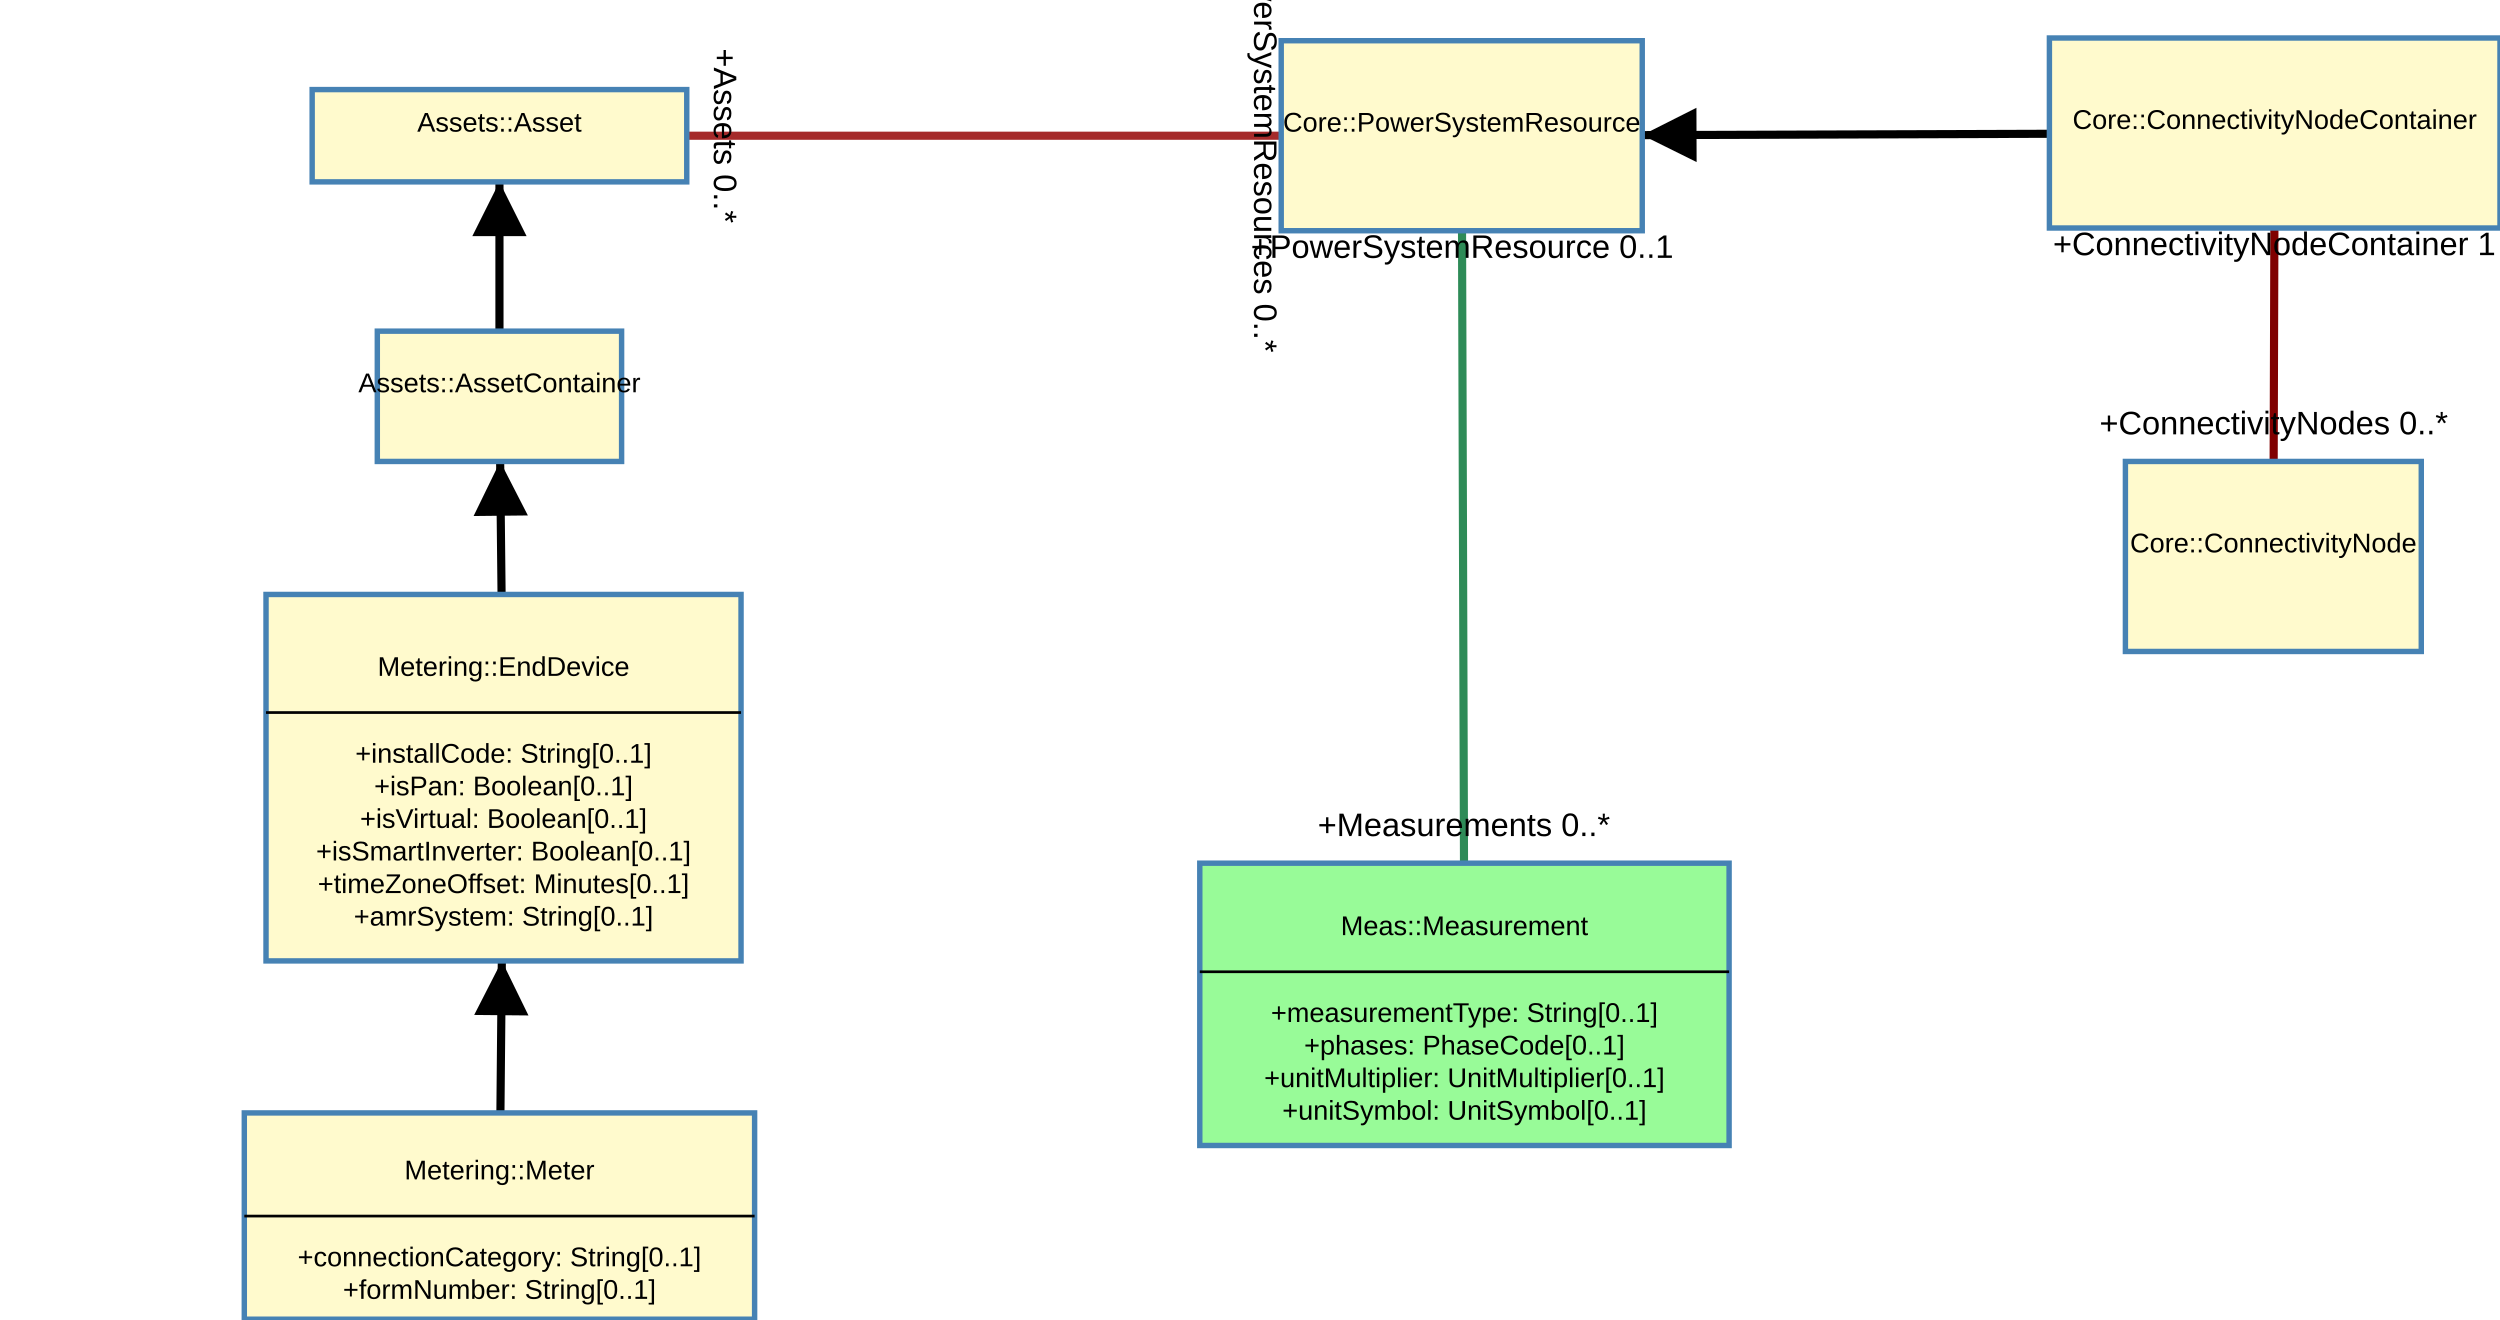
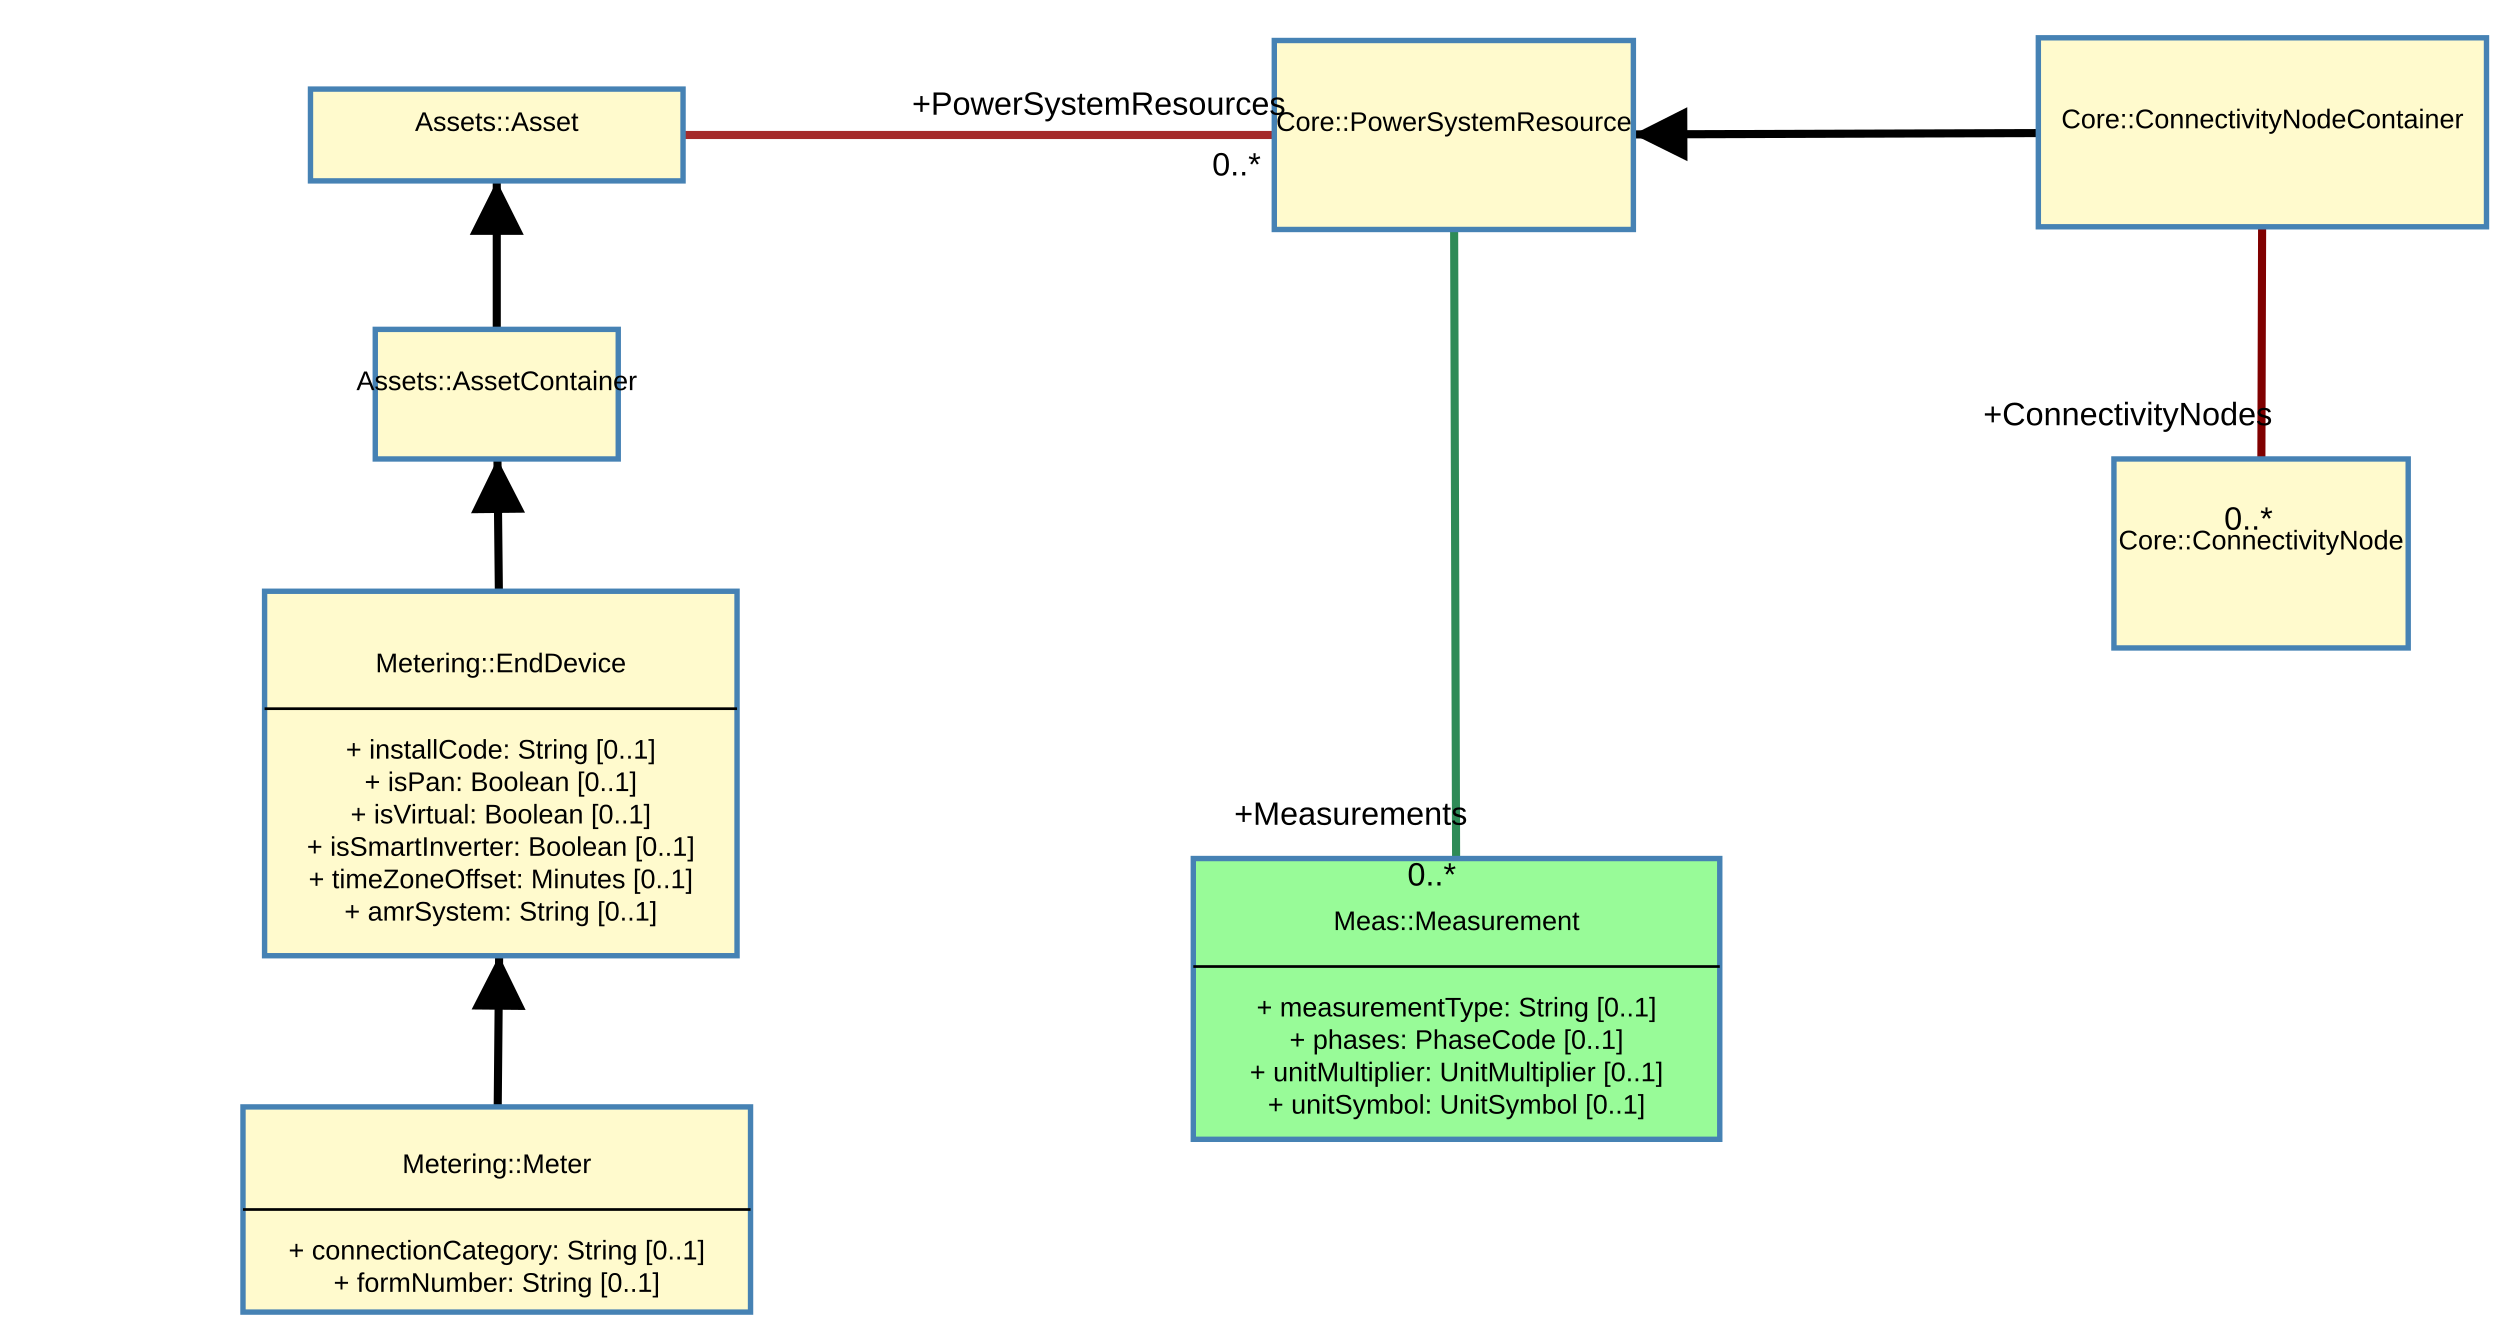
- <svg xmlns="http://www.w3.org/2000/svg" width="921" height="486">
+ <svg xmlns="http://www.w3.org/2000/svg" width="926" height="491">
  <g class="zoom-group">
    <defs>
      <marker id="arrowhead" viewBox="-0 -5 10 10" refX="5" refY="0" orient="auto" markerWidth="10" markerHeight="10" xoverflow="visible">
        <path d="M 0,-5 L 10 ,0 L 0,5" fill="black" style="stroke: none;" />
      </marker>
    </defs>
    <line class="link" x1="538.5" y1="50" x2="539.5" y2="370" stroke="#2e8b57" stroke-width="3" />
    <line class="link" x1="184" y1="448" x2="185.5" y2="286.5" stroke="#000000" stroke-width="3" marker-end="url(#arrowhead)" />
    <line class="link" x1="185.5" y1="286.5" x2="184" y2="146" stroke="#000000" stroke-width="3" marker-end="url(#arrowhead)" />
    <line class="link" x1="184" y1="146" x2="184" y2="50" stroke="#000000" stroke-width="3" marker-end="url(#arrowhead)" />
    <line class="link" x1="184" y1="50" x2="538.5" y2="50" stroke="#a52a2a" stroke-width="3" />
    <line class="link" x1="838" y1="49" x2="538.5" y2="50" stroke="#000000" stroke-width="3" marker-end="url(#arrowhead)" />
    <line class="link" x1="837.5" y1="205" x2="838" y2="49" stroke="#800000" stroke-width="3" />
    <line class="arrow" x2="184.78" y2="364" x1="184" y1="448" stroke="#000000" stroke-width="2" marker-end="url(#arrowhead)" />
    <line class="arrow" x2="184.363" y2="179.999" x1="185.5" y1="286.5" stroke="#000000" stroke-width="2" marker-end="url(#arrowhead)" />
    <line class="arrow" x2="184" y2="77" x1="184" y1="146" stroke="#000000" stroke-width="2" marker-end="url(#arrowhead)" />
    <line class="arrow" x2="615" y2="49.745" x1="838" y1="49" stroke="#000000" stroke-width="2" marker-end="url(#arrowhead)" />
    <g class="draggable" transform="translate(98, 219)">
      <rect class="box" width="175" height="135" style="fill: #fffacd; stroke: steelblue; stroke-width: 2px; cursor: move;" />
      <text class="text" x="87.5" y="26.5" dy=".35em" text-anchor="middle" style="font-family: Arial, sans-serif; fill: black; font-size: 10px; pointer-events: none;">Metering::EndDevice</text>
      <line x1="0" x2="175" y1="43.5" y2="43.5" stroke="black" stroke-width="1" />
-       <text class="text" x="87.5" y="58.5" dy=".35em" text-anchor="middle" style="font-family: Arial, sans-serif; fill: black; font-size: 10px; pointer-events: none;">+installCode: String[0..1]</text>
-       <text class="text" x="87.5" y="70.5" dy=".35em" text-anchor="middle" style="font-family: Arial, sans-serif; fill: black; font-size: 10px; pointer-events: none;">+isPan: Boolean[0..1]</text>
-       <text class="text" x="87.5" y="82.5" dy=".35em" text-anchor="middle" style="font-family: Arial, sans-serif; fill: black; font-size: 10px; pointer-events: none;">+isVirtual: Boolean[0..1]</text>
-       <text class="text" x="87.5" y="94.5" dy=".35em" text-anchor="middle" style="font-family: Arial, sans-serif; fill: black; font-size: 10px; pointer-events: none;">+isSmartInverter: Boolean[0..1]</text>
-       <text class="text" x="87.5" y="106.5" dy=".35em" text-anchor="middle" style="font-family: Arial, sans-serif; fill: black; font-size: 10px; pointer-events: none;">+timeZoneOffset: Minutes[0..1]</text>
-       <text class="text" x="87.5" y="118.5" dy=".35em" text-anchor="middle" style="font-family: Arial, sans-serif; fill: black; font-size: 10px; pointer-events: none;">+amrSystem: String[0..1]</text>
+       <text class="text" x="87.5" y="58.5" dy=".35em" text-anchor="middle" style="font-family: Arial, sans-serif; fill: black; font-size: 10px; pointer-events: none;">+  installCode: String [0..1]</text>
+       <text class="text" x="87.5" y="70.5" dy=".35em" text-anchor="middle" style="font-family: Arial, sans-serif; fill: black; font-size: 10px; pointer-events: none;">+  isPan: Boolean [0..1]</text>
+       <text class="text" x="87.5" y="82.5" dy=".35em" text-anchor="middle" style="font-family: Arial, sans-serif; fill: black; font-size: 10px; pointer-events: none;">+  isVirtual: Boolean [0..1]</text>
+       <text class="text" x="87.5" y="94.5" dy=".35em" text-anchor="middle" style="font-family: Arial, sans-serif; fill: black; font-size: 10px; pointer-events: none;">+  isSmartInverter: Boolean [0..1]</text>
+       <text class="text" x="87.5" y="106.5" dy=".35em" text-anchor="middle" style="font-family: Arial, sans-serif; fill: black; font-size: 10px; pointer-events: none;">+  timeZoneOffset: Minutes [0..1]</text>
+       <text class="text" x="87.5" y="118.5" dy=".35em" text-anchor="middle" style="font-family: Arial, sans-serif; fill: black; font-size: 10px; pointer-events: none;">+  amrSystem: String [0..1]</text>
    </g>
    <g class="draggable" transform="translate(139, 122)">
      <rect class="box" width="90" height="48" style="fill: #fffacd; stroke: steelblue; stroke-width: 2px; cursor: move;" />
      <text class="text" x="45" y="19" dy=".35em" text-anchor="middle" style="font-family: Arial, sans-serif; fill: black; font-size: 10px; pointer-events: none;">Assets::AssetContainer</text>
    </g>
    <g class="draggable" transform="translate(115, 33)">
      <rect class="box" width="138" height="34" style="fill: #fffacd; stroke: steelblue; stroke-width: 2px; cursor: move;" />
      <text class="text" x="69" y="12" dy=".35em" text-anchor="middle" style="font-family: Arial, sans-serif; fill: black; font-size: 10px; pointer-events: none;">Assets::Asset</text>
    </g>
    <g class="draggable" transform="translate(472, 15)">
      <rect class="box" width="133" height="70" style="fill: #fffacd; stroke: steelblue; stroke-width: 2px; cursor: move;" />
      <text class="text" x="66.5" y="30" dy=".35em" text-anchor="middle" style="font-family: Arial, sans-serif; fill: black; font-size: 10px; pointer-events: none;">Core::PowerSystemResource</text>
    </g>
    <g class="draggable" transform="translate(783, 170)">
      <rect class="box" width="109" height="70" style="fill: #fffacd; stroke: steelblue; stroke-width: 2px; cursor: move;" />
      <text class="text" x="54.5" y="30" dy=".35em" text-anchor="middle" style="font-family: Arial, sans-serif; fill: black; font-size: 10px; pointer-events: none;">Core::ConnectivityNode</text>
    </g>
    <g class="draggable" transform="translate(755, 14)">
      <rect class="box" width="166" height="70" style="fill: #fffacd; stroke: steelblue; stroke-width: 2px; cursor: move;" />
      <text class="text" x="83" y="30" dy=".35em" text-anchor="middle" style="font-family: Arial, sans-serif; fill: black; font-size: 10px; pointer-events: none;">Core::ConnectivityNodeContainer</text>
    </g>
    <g class="draggable" transform="translate(90, 410)">
      <rect class="box" width="188" height="76" style="fill: #fffacd; stroke: steelblue; stroke-width: 2px; cursor: move;" />
      <text class="text" x="94" y="21" dy=".35em" text-anchor="middle" style="font-family: Arial, sans-serif; fill: black; font-size: 10px; pointer-events: none;">Metering::Meter</text>
      <line x1="0" x2="188" y1="38" y2="38" stroke="black" stroke-width="1" />
-       <text class="text" x="94" y="53" dy=".35em" text-anchor="middle" style="font-family: Arial, sans-serif; fill: black; font-size: 10px; pointer-events: none;">+connectionCategory: String[0..1]</text>
-       <text class="text" x="94" y="65" dy=".35em" text-anchor="middle" style="font-family: Arial, sans-serif; fill: black; font-size: 10px; pointer-events: none;">+formNumber: String[0..1]</text>
+       <text class="text" x="94" y="53" dy=".35em" text-anchor="middle" style="font-family: Arial, sans-serif; fill: black; font-size: 10px; pointer-events: none;">+  connectionCategory: String [0..1]</text>
+       <text class="text" x="94" y="65" dy=".35em" text-anchor="middle" style="font-family: Arial, sans-serif; fill: black; font-size: 10px; pointer-events: none;">+  formNumber: String [0..1]</text>
    </g>
    <g class="draggable" transform="translate(442, 318)">
      <rect class="box" width="195" height="104" style="fill: #98fb98; stroke: steelblue; stroke-width: 2px; cursor: move;" />
      <text class="text" x="97.5" y="23" dy=".35em" text-anchor="middle" style="font-family: Arial, sans-serif; fill: black; font-size: 10px; pointer-events: none;">Meas::Measurement</text>
      <line x1="0" x2="195" y1="40" y2="40" stroke="black" stroke-width="1" />
-       <text class="text" x="97.5" y="55" dy=".35em" text-anchor="middle" style="font-family: Arial, sans-serif; fill: black; font-size: 10px; pointer-events: none;">+measurementType: String[0..1]</text>
-       <text class="text" x="97.5" y="67" dy=".35em" text-anchor="middle" style="font-family: Arial, sans-serif; fill: black; font-size: 10px; pointer-events: none;">+phases: PhaseCode[0..1]</text>
-       <text class="text" x="97.5" y="79" dy=".35em" text-anchor="middle" style="font-family: Arial, sans-serif; fill: black; font-size: 10px; pointer-events: none;">+unitMultiplier: UnitMultiplier[0..1]</text>
-       <text class="text" x="97.5" y="91" dy=".35em" text-anchor="middle" style="font-family: Arial, sans-serif; fill: black; font-size: 10px; pointer-events: none;">+unitSymbol: UnitSymbol[0..1]</text>
+       <text class="text" x="97.5" y="55" dy=".35em" text-anchor="middle" style="font-family: Arial, sans-serif; fill: black; font-size: 10px; pointer-events: none;">+  measurementType: String [0..1]</text>
+       <text class="text" x="97.5" y="67" dy=".35em" text-anchor="middle" style="font-family: Arial, sans-serif; fill: black; font-size: 10px; pointer-events: none;">+  phases: PhaseCode [0..1]</text>
+       <text class="text" x="97.5" y="79" dy=".35em" text-anchor="middle" style="font-family: Arial, sans-serif; fill: black; font-size: 10px; pointer-events: none;">+  unitMultiplier: UnitMultiplier [0..1]</text>
+       <text class="text" x="97.5" y="91" dy=".35em" text-anchor="middle" style="font-family: Arial, sans-serif; fill: black; font-size: 10px; pointer-events: none;">+  unitSymbol: UnitSymbol [0..1]</text>
    </g>
-     <text class="link-text-start" x="538.641" y="95" transform="rotate(0, 538.6406, 94.99995)" text-anchor="middle" style="font-family: Arial, sans-serif; font-size: 12px; fill: black;">+PowerSystemResource 0..1</text>
-     <text class="link-text-start" x="184.446" y="400" transform="rotate(0, 184.4458, 400.0004)" text-anchor="middle" style="font-family: Arial, sans-serif; font-size: 12px; fill: black;" />
-     <text class="link-text-start" x="184.673" y="209.001" transform="rotate(0, 184.6726, 209.0006)" text-anchor="middle" style="font-family: Arial, sans-serif; font-size: 12px; fill: black;" />
-     <text class="link-text-start" x="184" y="112" transform="rotate(0, 184, 112)" text-anchor="middle" style="font-family: Arial, sans-serif; font-size: 12px; fill: black;" />
-     <text class="link-text-start" x="263" y="50" transform="rotate(90, 263, 50)" text-anchor="middle" style="font-family: Arial, sans-serif; font-size: 12px; fill: black;">+Assets 0..*</text>
-     <text class="link-text-start" x="745" y="49.311" transform="rotate(90, 745.0001, 49.31052)" text-anchor="middle" style="font-family: Arial, sans-serif; font-size: 12px; fill: black;" />
-     <text class="link-text-start" x="837.644" y="160" transform="rotate(0, 837.6442, 160.0001)" text-anchor="middle" style="font-family: Arial, sans-serif; font-size: 12px; fill: black;">+ConnectivityNodes 0..*</text>
-     <text class="link-text-end" x="539.306" y="308" transform="rotate(0, 539.3063, 308)" text-anchor="middle" style="font-family: Arial, sans-serif; font-size: 12px; fill: black;">+Measurements 0..*</text>
-     <text class="link-text-end" x="184.78" y="364" transform="rotate(0, 184.7802, 363.9996)" text-anchor="middle" style="font-family: Arial, sans-serif; font-size: 12px; fill: black;" />
-     <text class="link-text-end" x="184.363" y="179.999" transform="rotate(0, 184.363, 179.9994)" text-anchor="middle" style="font-family: Arial, sans-serif; font-size: 12px; fill: black;" />
-     <text class="link-text-end" x="184" y="77" transform="rotate(0, 184, 77)" text-anchor="middle" style="font-family: Arial, sans-serif; font-size: 12px; fill: black;" />
-     <text class="link-text-end" x="462" y="50" transform="rotate(90, 462, 50)" text-anchor="middle" style="font-family: Arial, sans-serif; font-size: 12px; fill: black;">+PowerSystemResources 0..*</text>
-     <text class="link-text-end" x="615" y="49.745" transform="rotate(90, 614.9999, 49.74457)" text-anchor="middle" style="font-family: Arial, sans-serif; font-size: 12px; fill: black;" />
-     <text class="link-text-end" x="837.856" y="94" transform="rotate(0, 837.8558, 93.99995)" text-anchor="middle" style="font-family: Arial, sans-serif; font-size: 12px; fill: black;">+ConnectivityNodeContainer 1</text>
+     <text class="link-text-start-top" x="479.125" y="97.5" text-anchor="middle" style="font-family: Arial, sans-serif; font-size: 12px; fill: black;" />
+     <text class="link-text-start-top" x="184.399" y="405" text-anchor="middle" style="font-family: Arial, sans-serif; font-size: 12px; fill: black;" />
+     <text class="link-text-start-top" x="184.726" y="214" text-anchor="middle" style="font-family: Arial, sans-serif; font-size: 12px; fill: black;" />
+     <text class="link-text-start-top" x="184" y="117" text-anchor="middle" style="font-family: Arial, sans-serif; font-size: 12px; fill: black;" />
+     <text class="link-text-start-top" x="280" y="42.5" text-anchor="middle" style="font-family: Arial, sans-serif; font-size: 12px; fill: black;" />
+     <text class="link-text-start-top" x="750" y="49.294" text-anchor="middle" style="font-family: Arial, sans-serif; font-size: 12px; fill: black;" />
+     <text class="link-text-start-top" x="788.128" y="157.5" text-anchor="middle" style="font-family: Arial, sans-serif; font-size: 12px; fill: black;">+ConnectivityNodes</text>
+     <text class="link-text-start-btm" x="527.125" y="75" dx="0.35em" dy="1.35em" text-anchor="middle" style="font-family: Arial, sans-serif; font-size: 12px; fill: black;" />
+     <text class="link-text-start-btm" x="184.399" y="405" dx="0.35em" dy="1.35em" text-anchor="middle" style="font-family: Arial, sans-serif; font-size: 12px; fill: black;" />
+     <text class="link-text-start-btm" x="184.726" y="214" dx="0.35em" dy="1.35em" text-anchor="middle" style="font-family: Arial, sans-serif; font-size: 12px; fill: black;" />
+     <text class="link-text-start-btm" x="184" y="117" dx="0.35em" dy="1.35em" text-anchor="middle" style="font-family: Arial, sans-serif; font-size: 12px; fill: black;" />
+     <text class="link-text-start-btm" x="269" y="65" dx="0.35em" dy="1.35em" text-anchor="middle" style="font-family: Arial, sans-serif; font-size: 12px; fill: black;" />
+     <text class="link-text-start-btm" x="750" y="49.294" dx="0.35em" dy="1.35em" text-anchor="middle" style="font-family: Arial, sans-serif; font-size: 12px; fill: black;" />
+     <text class="link-text-start-btm" x="828.628" y="180" dx="0.35em" dy="1.35em" text-anchor="middle" style="font-family: Arial, sans-serif; font-size: 12px; fill: black;">0..*</text>
+     <text class="link-text-end-top" x="500.322" y="305.5" text-anchor="middle" style="font-family: Arial, sans-serif; font-size: 12px; fill: black;">+Measurements</text>
+     <text class="link-text-end-top" x="184.827" y="359" text-anchor="middle" style="font-family: Arial, sans-serif; font-size: 12px; fill: black;" />
+     <text class="link-text-end-top" x="184.31" y="175" text-anchor="middle" style="font-family: Arial, sans-serif; font-size: 12px; fill: black;" />
+     <text class="link-text-end-top" x="184" y="72" text-anchor="middle" style="font-family: Arial, sans-serif; font-size: 12px; fill: black;" />
+     <text class="link-text-end-top" x="407" y="42.5" text-anchor="middle" style="font-family: Arial, sans-serif; font-size: 12px; fill: black;">+PowerSystemResources</text>
+     <text class="link-text-end-top" x="610" y="49.761" text-anchor="middle" style="font-family: Arial, sans-serif; font-size: 12px; fill: black;" />
+     <text class="link-text-end-top" x="764.872" y="96.5" text-anchor="middle" style="font-family: Arial, sans-serif; font-size: 12px; fill: black;" />
+     <text class="link-text-end-btm" x="530.322" y="328" text-anchor="middle" style="font-family: Arial, sans-serif; font-size: 12px; fill: black;">0..*</text>
+     <text class="link-text-end-btm" x="184.827" y="359" text-anchor="middle" style="font-family: Arial, sans-serif; font-size: 12px; fill: black;" />
+     <text class="link-text-end-btm" x="184.31" y="175" text-anchor="middle" style="font-family: Arial, sans-serif; font-size: 12px; fill: black;" />
+     <text class="link-text-end-btm" x="184" y="72" text-anchor="middle" style="font-family: Arial, sans-serif; font-size: 12px; fill: black;" />
+     <text class="link-text-end-btm" x="458" y="65" text-anchor="middle" style="font-family: Arial, sans-serif; font-size: 12px; fill: black;">0..*</text>
+     <text class="link-text-end-btm" x="610" y="49.761" text-anchor="middle" style="font-family: Arial, sans-serif; font-size: 12px; fill: black;" />
+     <text class="link-text-end-btm" x="832.372" y="74" text-anchor="middle" style="font-family: Arial, sans-serif; font-size: 12px; fill: black;" />
  </g>
</svg>
